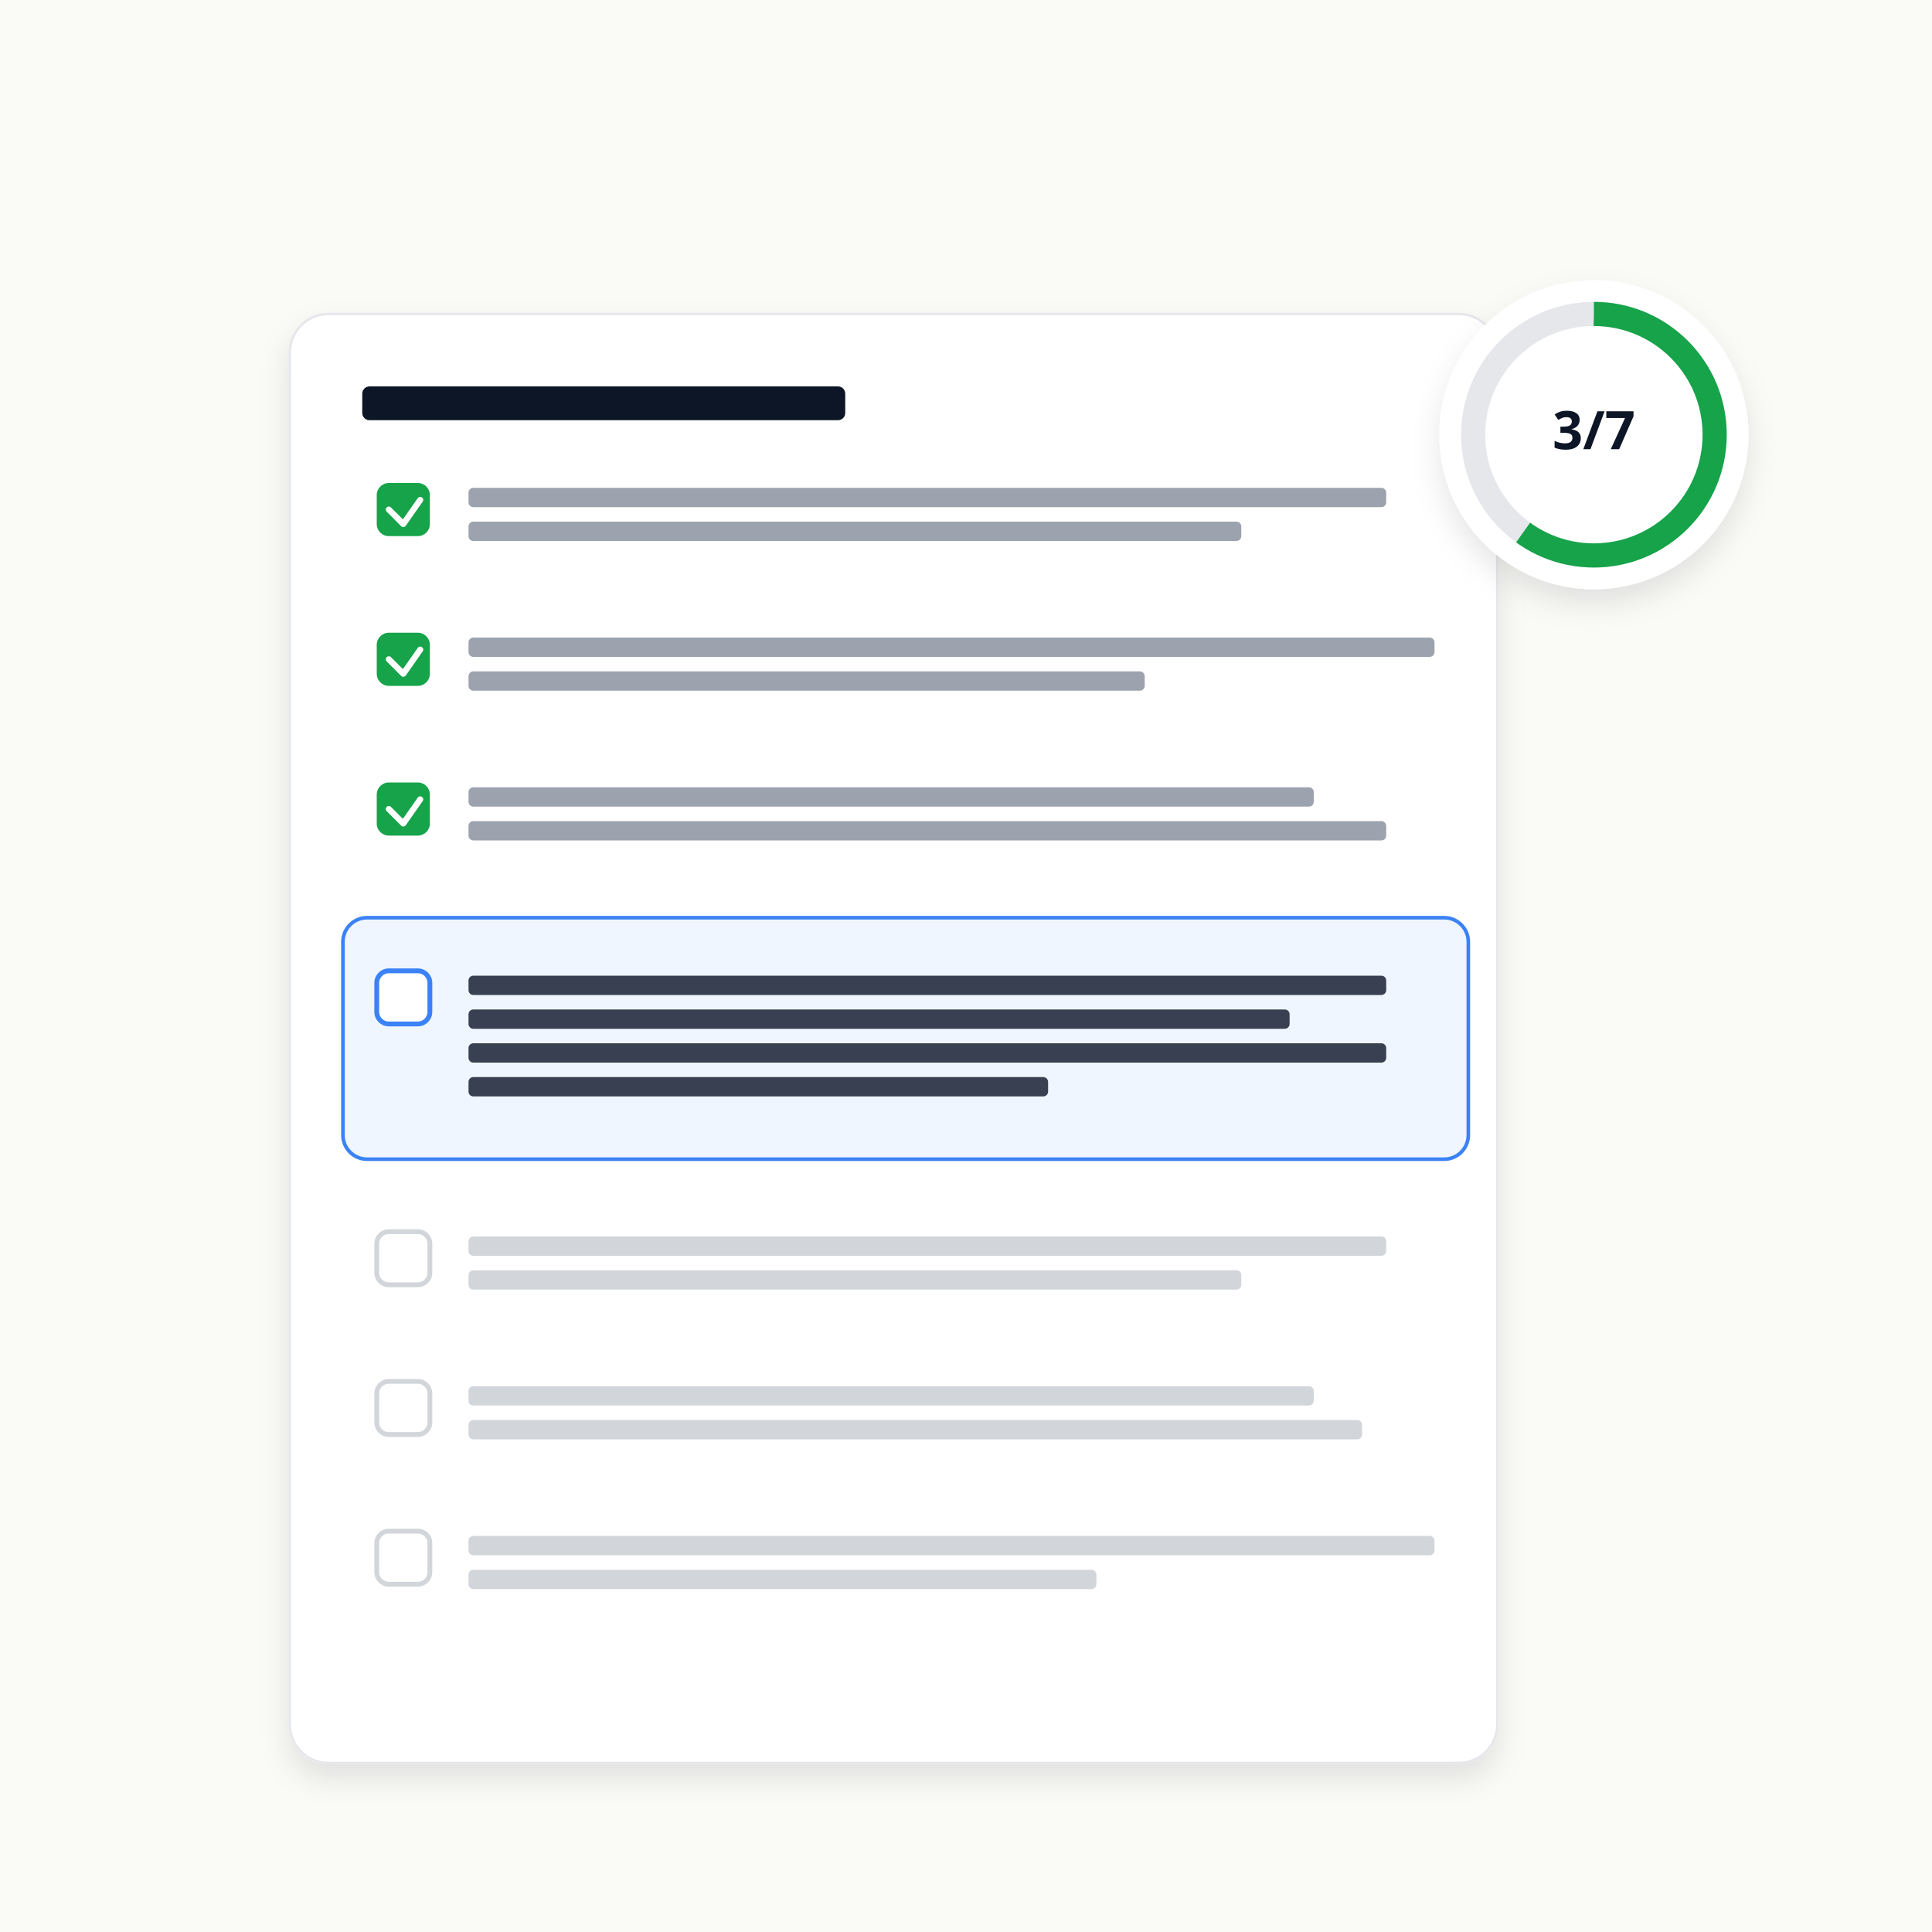
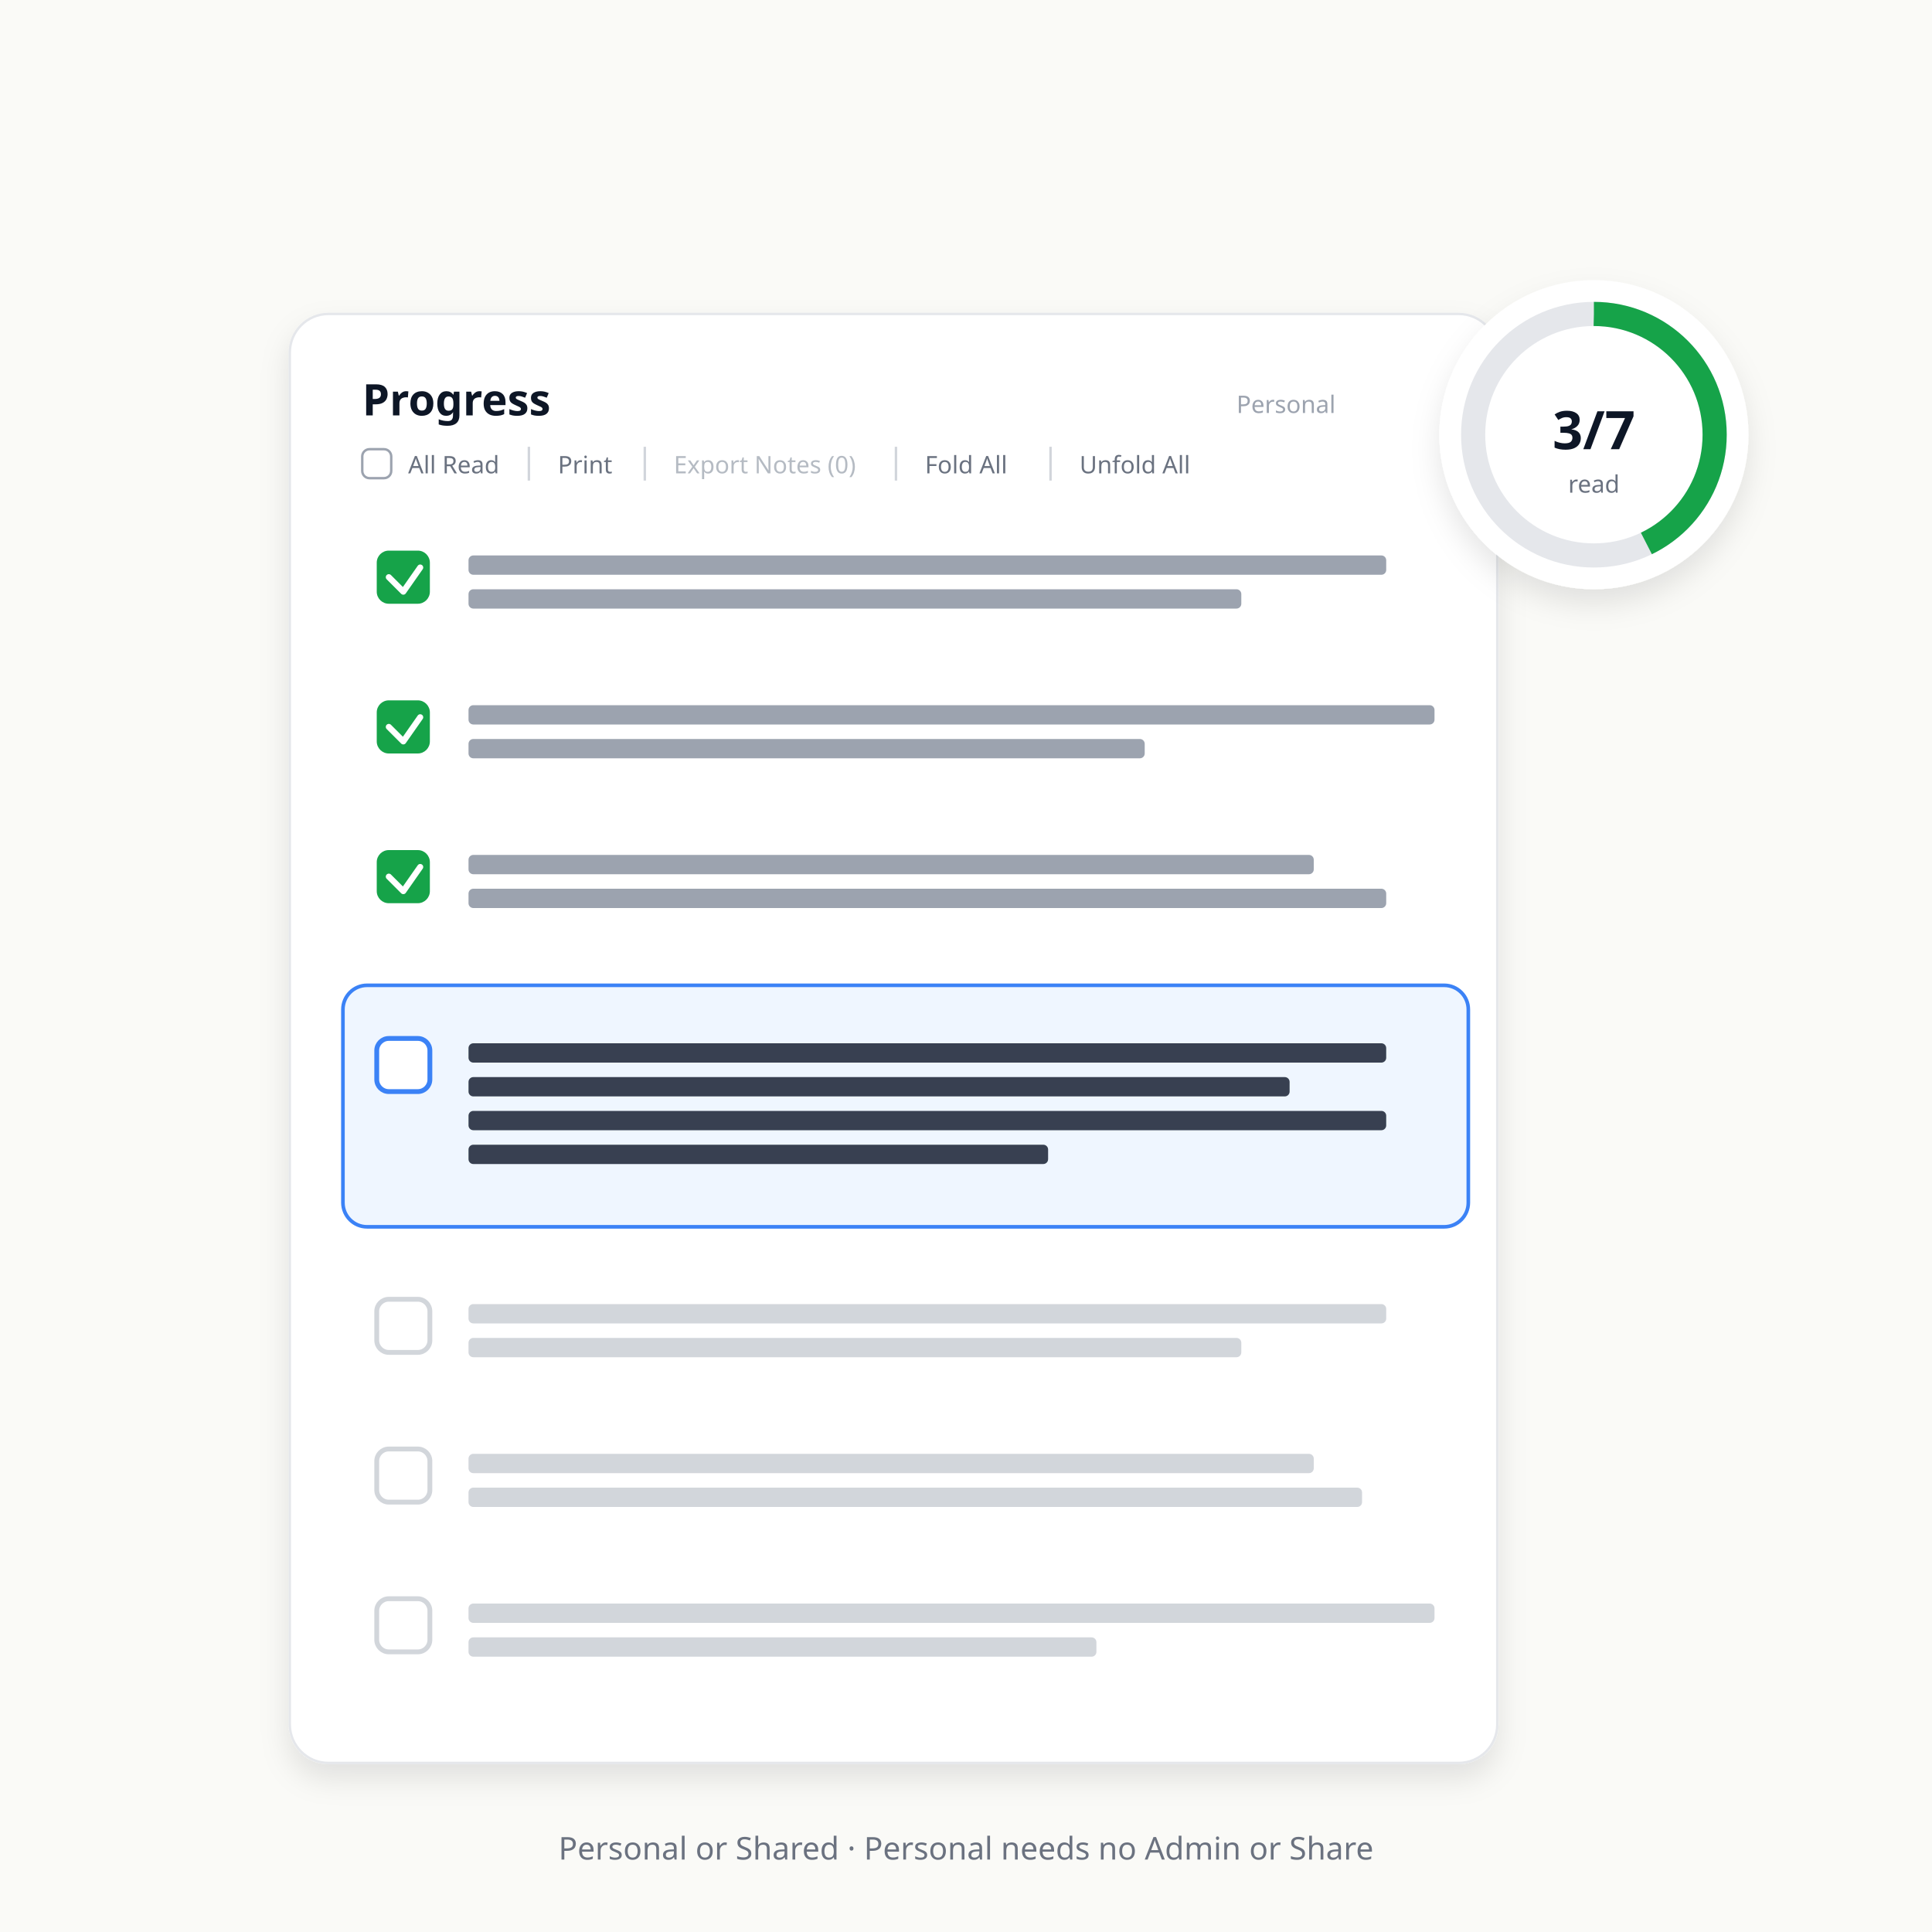
<svg xmlns="http://www.w3.org/2000/svg" viewBox="0 0 800 800" width="800" height="800">
  <defs>
    <filter id="sh" x="-20%" y="-20%" width="140%" height="140%">
      <feGaussianBlur in="SourceAlpha" stdDeviation="6" />
      <feOffset dy="6" />
      <feComponentTransfer>
        <feFuncA type="linear" slope="0.10" />
      </feComponentTransfer>
      <feMerge>
        <feMergeNode />
        <feMergeNode in="SourceGraphic" />
      </feMerge>
    </filter>
  </defs>
  <rect width="800" height="800" fill="#FAFAF7" />
  <g filter="url(#sh)">
    <rect x="120" y="130" width="500" height="600" rx="16" fill="#FFFFFF" stroke="#E5E7EB" />
-     <rect x="150" y="160" rx="3" width="200" height="14" fill="#111827" />
-     <g>
-       <rect x="156" y="200" width="22" height="22" rx="5" fill="#16A34A" />
-       <path d="M161 211 L167 217 L174 207" stroke="#FFFFFF" stroke-width="2.5" fill="none" stroke-linecap="round" stroke-linejoin="round" />
-       <rect x="194" y="202" rx="2" width="380" height="8" fill="#9CA3AF" />
-       <rect x="194" y="216" rx="2" width="320" height="8" fill="#9CA3AF" />
+     <text x="150" y="172" font-family="system-ui, sans-serif" font-size="18" font-weight="700" fill="#111827">Progress</text>
+     <text x="512" y="171" font-family="system-ui, sans-serif" font-size="10" fill="#9CA3AF">Personal</text>
+     <g font-family="system-ui, sans-serif" font-size="10" fill="#6B7280">
+       <rect x="150" y="186" width="12" height="12" rx="3" fill="#FFFFFF" stroke="#9CA3AF" />
+       <text x="169" y="196">All Read</text>
+       <line x1="219" y1="185" x2="219" y2="199" stroke="#D1D5DB" />
+       <text x="231" y="196">Print</text>
+       <line x1="267" y1="185" x2="267" y2="199" stroke="#D1D5DB" />
+       <text x="279" y="196" fill="#B5BBC3" aria-disabled="true">Export Notes (0)</text>
+       <line x1="371" y1="185" x2="371" y2="199" stroke="#D1D5DB" />
+       <text x="383" y="196">Fold All</text>
+       <line x1="435" y1="185" x2="435" y2="199" stroke="#D1D5DB" />
+       <text x="447" y="196">Unfold All</text>
    </g>
-     <g>
-       <rect x="156" y="262" width="22" height="22" rx="5" fill="#16A34A" />
-       <path d="M161 273 L167 279 L174 269" stroke="#FFFFFF" stroke-width="2.5" fill="none" stroke-linecap="round" stroke-linejoin="round" />
-       <rect x="194" y="264" rx="2" width="400" height="8" fill="#9CA3AF" />
-       <rect x="194" y="278" rx="2" width="280" height="8" fill="#9CA3AF" />
-     </g>
-     <g>
-       <rect x="156" y="324" width="22" height="22" rx="5" fill="#16A34A" />
-       <path d="M161 335 L167 341 L174 331" stroke="#FFFFFF" stroke-width="2.5" fill="none" stroke-linecap="round" stroke-linejoin="round" />
-       <rect x="194" y="326" rx="2" width="350" height="8" fill="#9CA3AF" />
-       <rect x="194" y="340" rx="2" width="380" height="8" fill="#9CA3AF" />
-     </g>
-     <g>
-       <rect x="142" y="380" width="466" height="100" rx="10" fill="#EFF6FF" stroke="#3B82F6" stroke-width="1.5" />
-       <rect x="156" y="402" width="22" height="22" rx="5" fill="#FFFFFF" stroke="#3B82F6" stroke-width="2" />
-       <rect x="194" y="404" rx="2" width="380" height="8" fill="#374151" />
-       <rect x="194" y="418" rx="2" width="340" height="8" fill="#374151" />
-       <rect x="194" y="432" rx="2" width="380" height="8" fill="#374151" />
-       <rect x="194" y="446" rx="2" width="240" height="8" fill="#374151" />
-     </g>
-     <g opacity="0.45">
-       <rect x="156" y="510" width="22" height="22" rx="5" fill="#FFFFFF" stroke="#9CA3AF" stroke-width="2" />
-       <rect x="194" y="512" rx="2" width="380" height="8" fill="#9CA3AF" />
-       <rect x="194" y="526" rx="2" width="320" height="8" fill="#9CA3AF" />
-     </g>
-     <g opacity="0.45">
-       <rect x="156" y="572" width="22" height="22" rx="5" fill="#FFFFFF" stroke="#9CA3AF" stroke-width="2" />
-       <rect x="194" y="574" rx="2" width="350" height="8" fill="#9CA3AF" />
-       <rect x="194" y="588" rx="2" width="370" height="8" fill="#9CA3AF" />
-     </g>
-     <g opacity="0.45">
-       <rect x="156" y="634" width="22" height="22" rx="5" fill="#FFFFFF" stroke="#9CA3AF" stroke-width="2" />
-       <rect x="194" y="636" rx="2" width="400" height="8" fill="#9CA3AF" />
-       <rect x="194" y="650" rx="2" width="260" height="8" fill="#9CA3AF" />
+     <g transform="translate(0 28)">
+       <g>
+         <rect x="156" y="200" width="22" height="22" rx="5" fill="#16A34A" />
+         <path d="M161 211 L167 217 L174 207" stroke="#FFFFFF" stroke-width="2.5" fill="none" stroke-linecap="round" stroke-linejoin="round" />
+         <rect x="194" y="202" rx="2" width="380" height="8" fill="#9CA3AF" />
+         <rect x="194" y="216" rx="2" width="320" height="8" fill="#9CA3AF" />
+       </g>
+       <g>
+         <rect x="156" y="262" width="22" height="22" rx="5" fill="#16A34A" />
+         <path d="M161 273 L167 279 L174 269" stroke="#FFFFFF" stroke-width="2.5" fill="none" stroke-linecap="round" stroke-linejoin="round" />
+         <rect x="194" y="264" rx="2" width="400" height="8" fill="#9CA3AF" />
+         <rect x="194" y="278" rx="2" width="280" height="8" fill="#9CA3AF" />
+       </g>
+       <g>
+         <rect x="156" y="324" width="22" height="22" rx="5" fill="#16A34A" />
+         <path d="M161 335 L167 341 L174 331" stroke="#FFFFFF" stroke-width="2.5" fill="none" stroke-linecap="round" stroke-linejoin="round" />
+         <rect x="194" y="326" rx="2" width="350" height="8" fill="#9CA3AF" />
+         <rect x="194" y="340" rx="2" width="380" height="8" fill="#9CA3AF" />
+       </g>
+       <g>
+         <rect x="142" y="380" width="466" height="100" rx="10" fill="#EFF6FF" stroke="#3B82F6" stroke-width="1.5" />
+         <rect x="156" y="402" width="22" height="22" rx="5" fill="#FFFFFF" stroke="#3B82F6" stroke-width="2" />
+         <rect x="194" y="404" rx="2" width="380" height="8" fill="#374151" />
+         <rect x="194" y="418" rx="2" width="340" height="8" fill="#374151" />
+         <rect x="194" y="432" rx="2" width="380" height="8" fill="#374151" />
+         <rect x="194" y="446" rx="2" width="240" height="8" fill="#374151" />
+       </g>
+       <g opacity="0.45">
+         <rect x="156" y="510" width="22" height="22" rx="5" fill="#FFFFFF" stroke="#9CA3AF" stroke-width="2" />
+         <rect x="194" y="512" rx="2" width="380" height="8" fill="#9CA3AF" />
+         <rect x="194" y="526" rx="2" width="320" height="8" fill="#9CA3AF" />
+       </g>
+       <g opacity="0.45">
+         <rect x="156" y="572" width="22" height="22" rx="5" fill="#FFFFFF" stroke="#9CA3AF" stroke-width="2" />
+         <rect x="194" y="574" rx="2" width="350" height="8" fill="#9CA3AF" />
+         <rect x="194" y="588" rx="2" width="370" height="8" fill="#9CA3AF" />
+       </g>
+       <g opacity="0.45">
+         <rect x="156" y="634" width="22" height="22" rx="5" fill="#FFFFFF" stroke="#9CA3AF" stroke-width="2" />
+         <rect x="194" y="636" rx="2" width="400" height="8" fill="#9CA3AF" />
+         <rect x="194" y="650" rx="2" width="260" height="8" fill="#9CA3AF" />
+       </g>
    </g>
  </g>
  <g transform="translate(660 180)" filter="url(#sh)">
    <circle cx="0" cy="0" r="64" fill="#FFFFFF" />
    <circle cx="0" cy="0" r="50" fill="none" stroke="#E5E7EB" stroke-width="10" />
-     <circle cx="0" cy="0" r="50" fill="none" stroke="#16A34A" stroke-width="10" stroke-dasharray="188.4 314" stroke-dashoffset="0" transform="rotate(-90)" />
+     <circle cx="0" cy="0" r="50" fill="none" stroke="#16A34A" stroke-width="10" stroke-dasharray="134.6 314" stroke-dashoffset="0" transform="rotate(-90)" />
    <text x="0" y="6" font-family="ui-sans-serif, system-ui" font-size="22" font-weight="700" fill="#111827" text-anchor="middle">3/7</text>
+     <text x="0" y="24" font-family="system-ui, sans-serif" font-size="10" fill="#6B7280" text-anchor="middle">read</text>
  </g>
+   <text x="400" y="770" font-family="system-ui, sans-serif" font-size="13" fill="#6B7280" text-anchor="middle">Personal or Shared · Personal needs no Admin or Share</text>
</svg>
